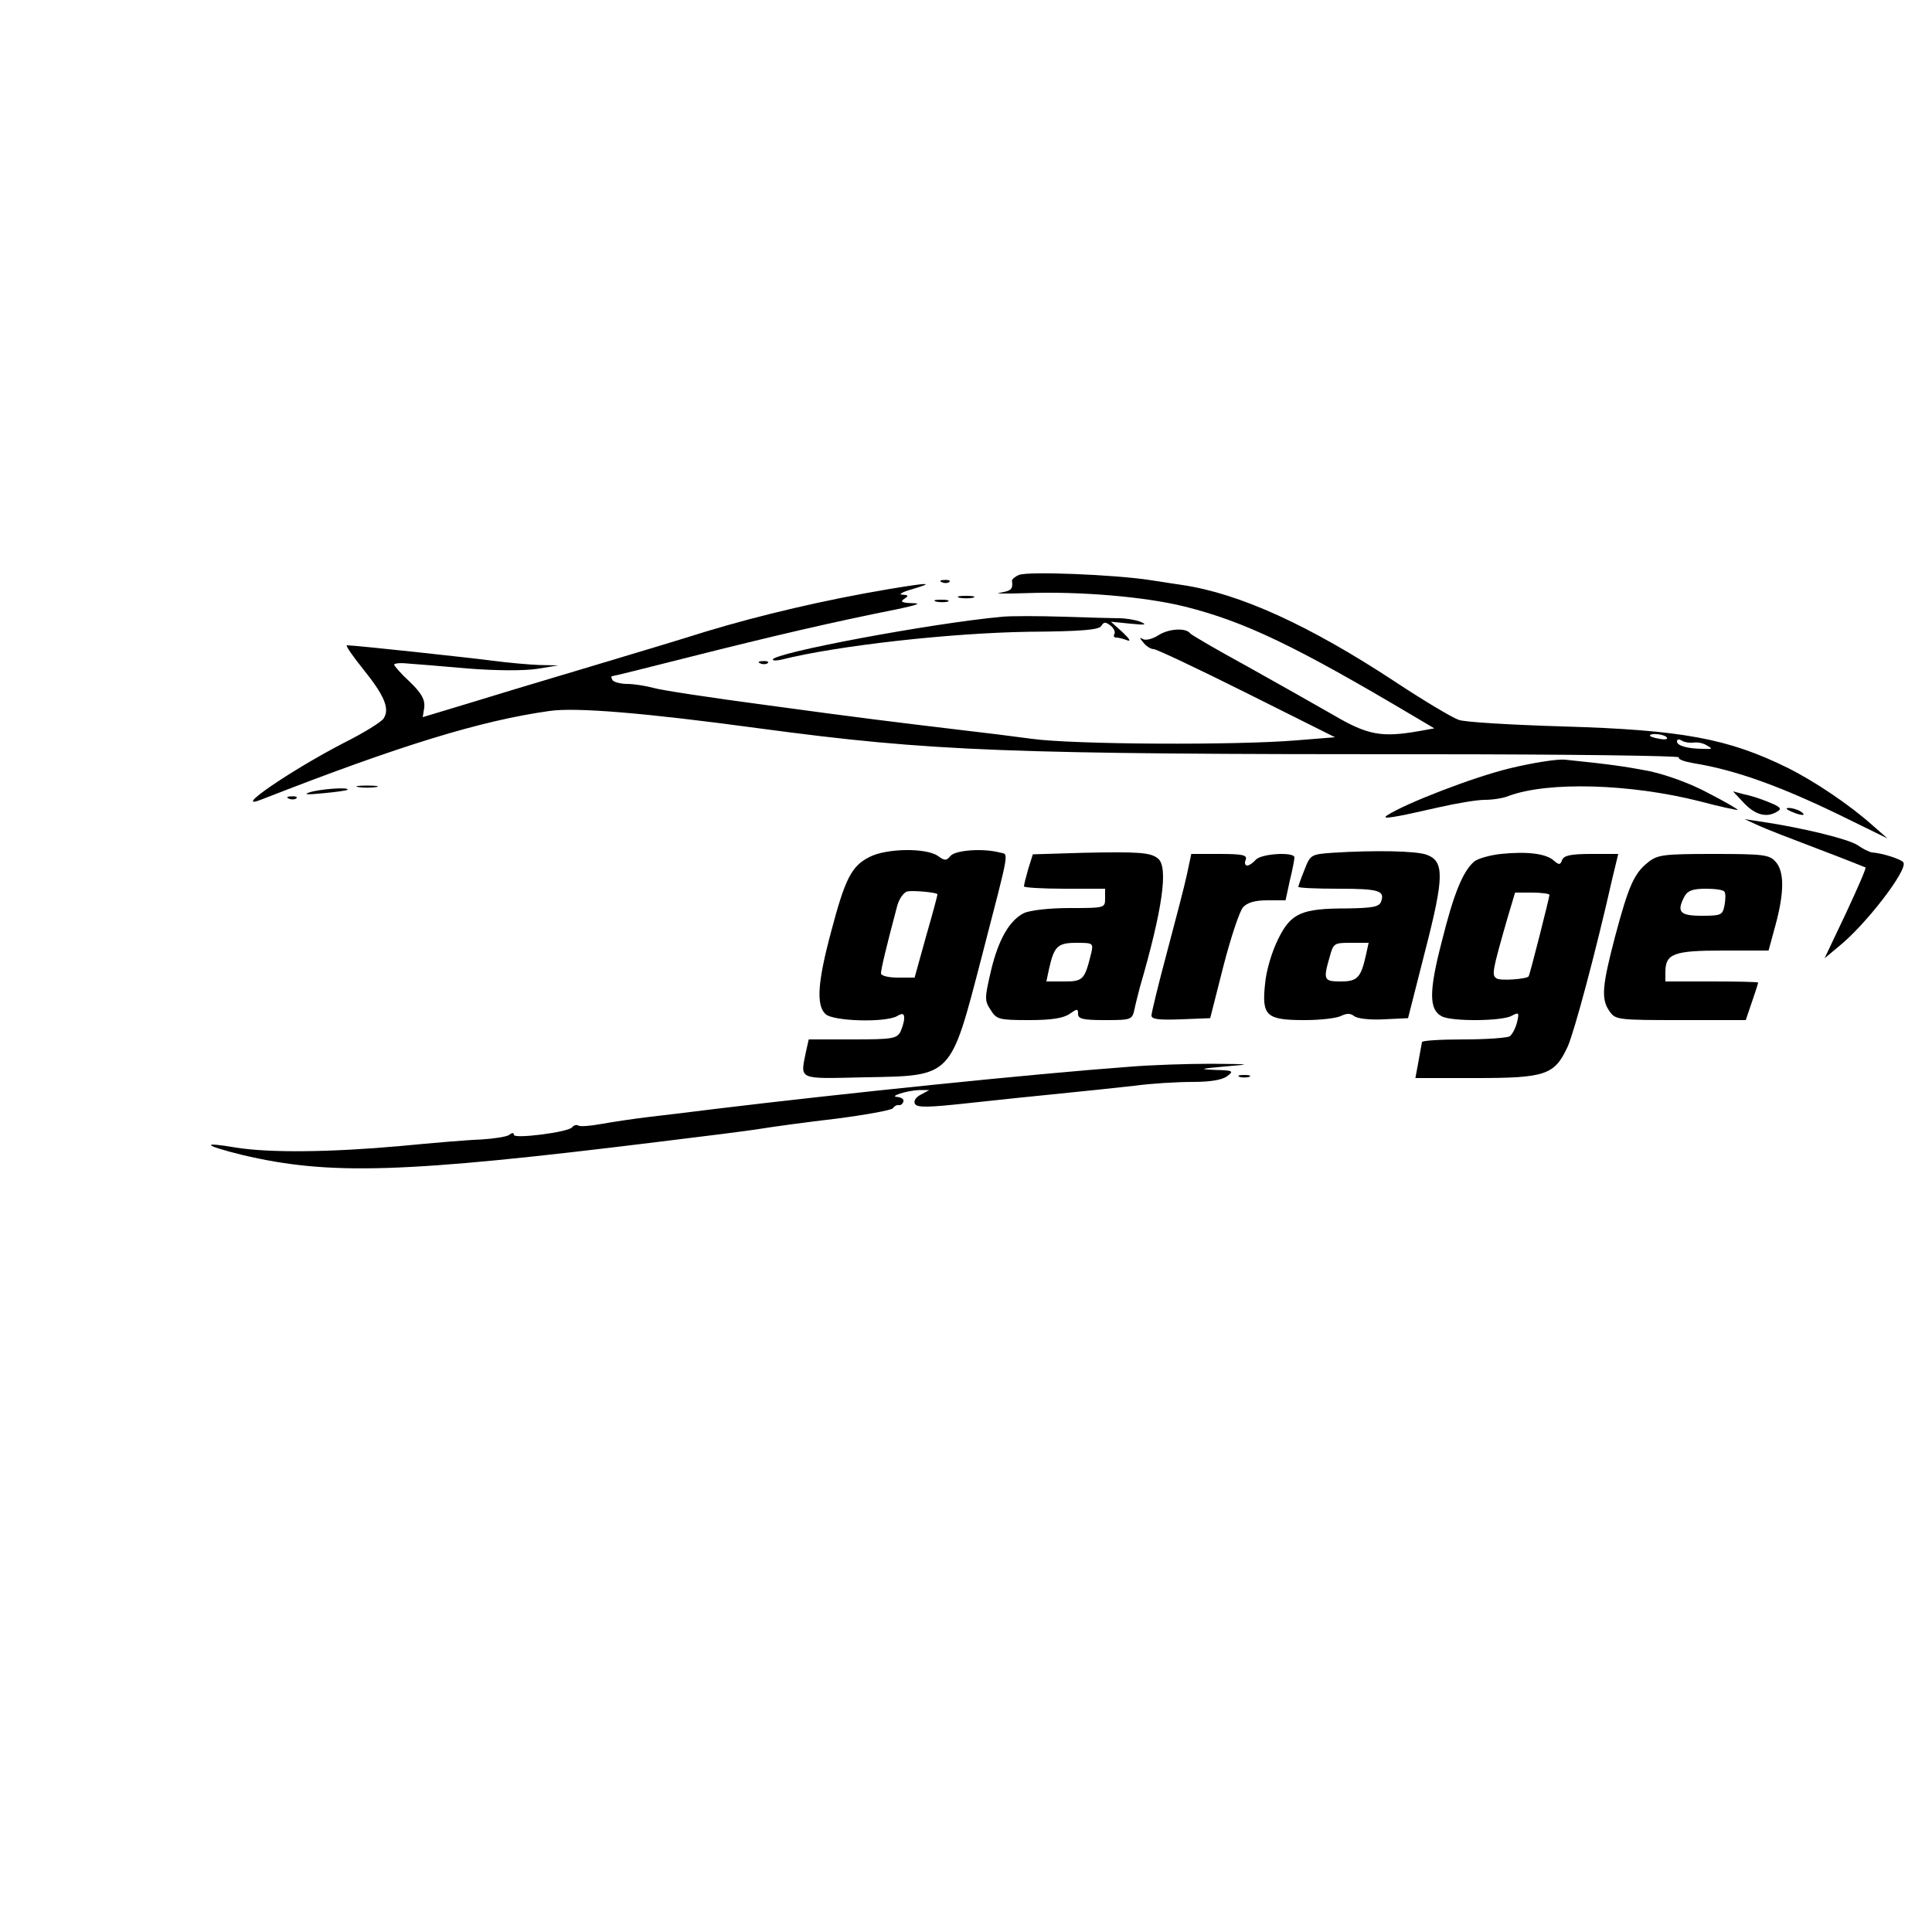
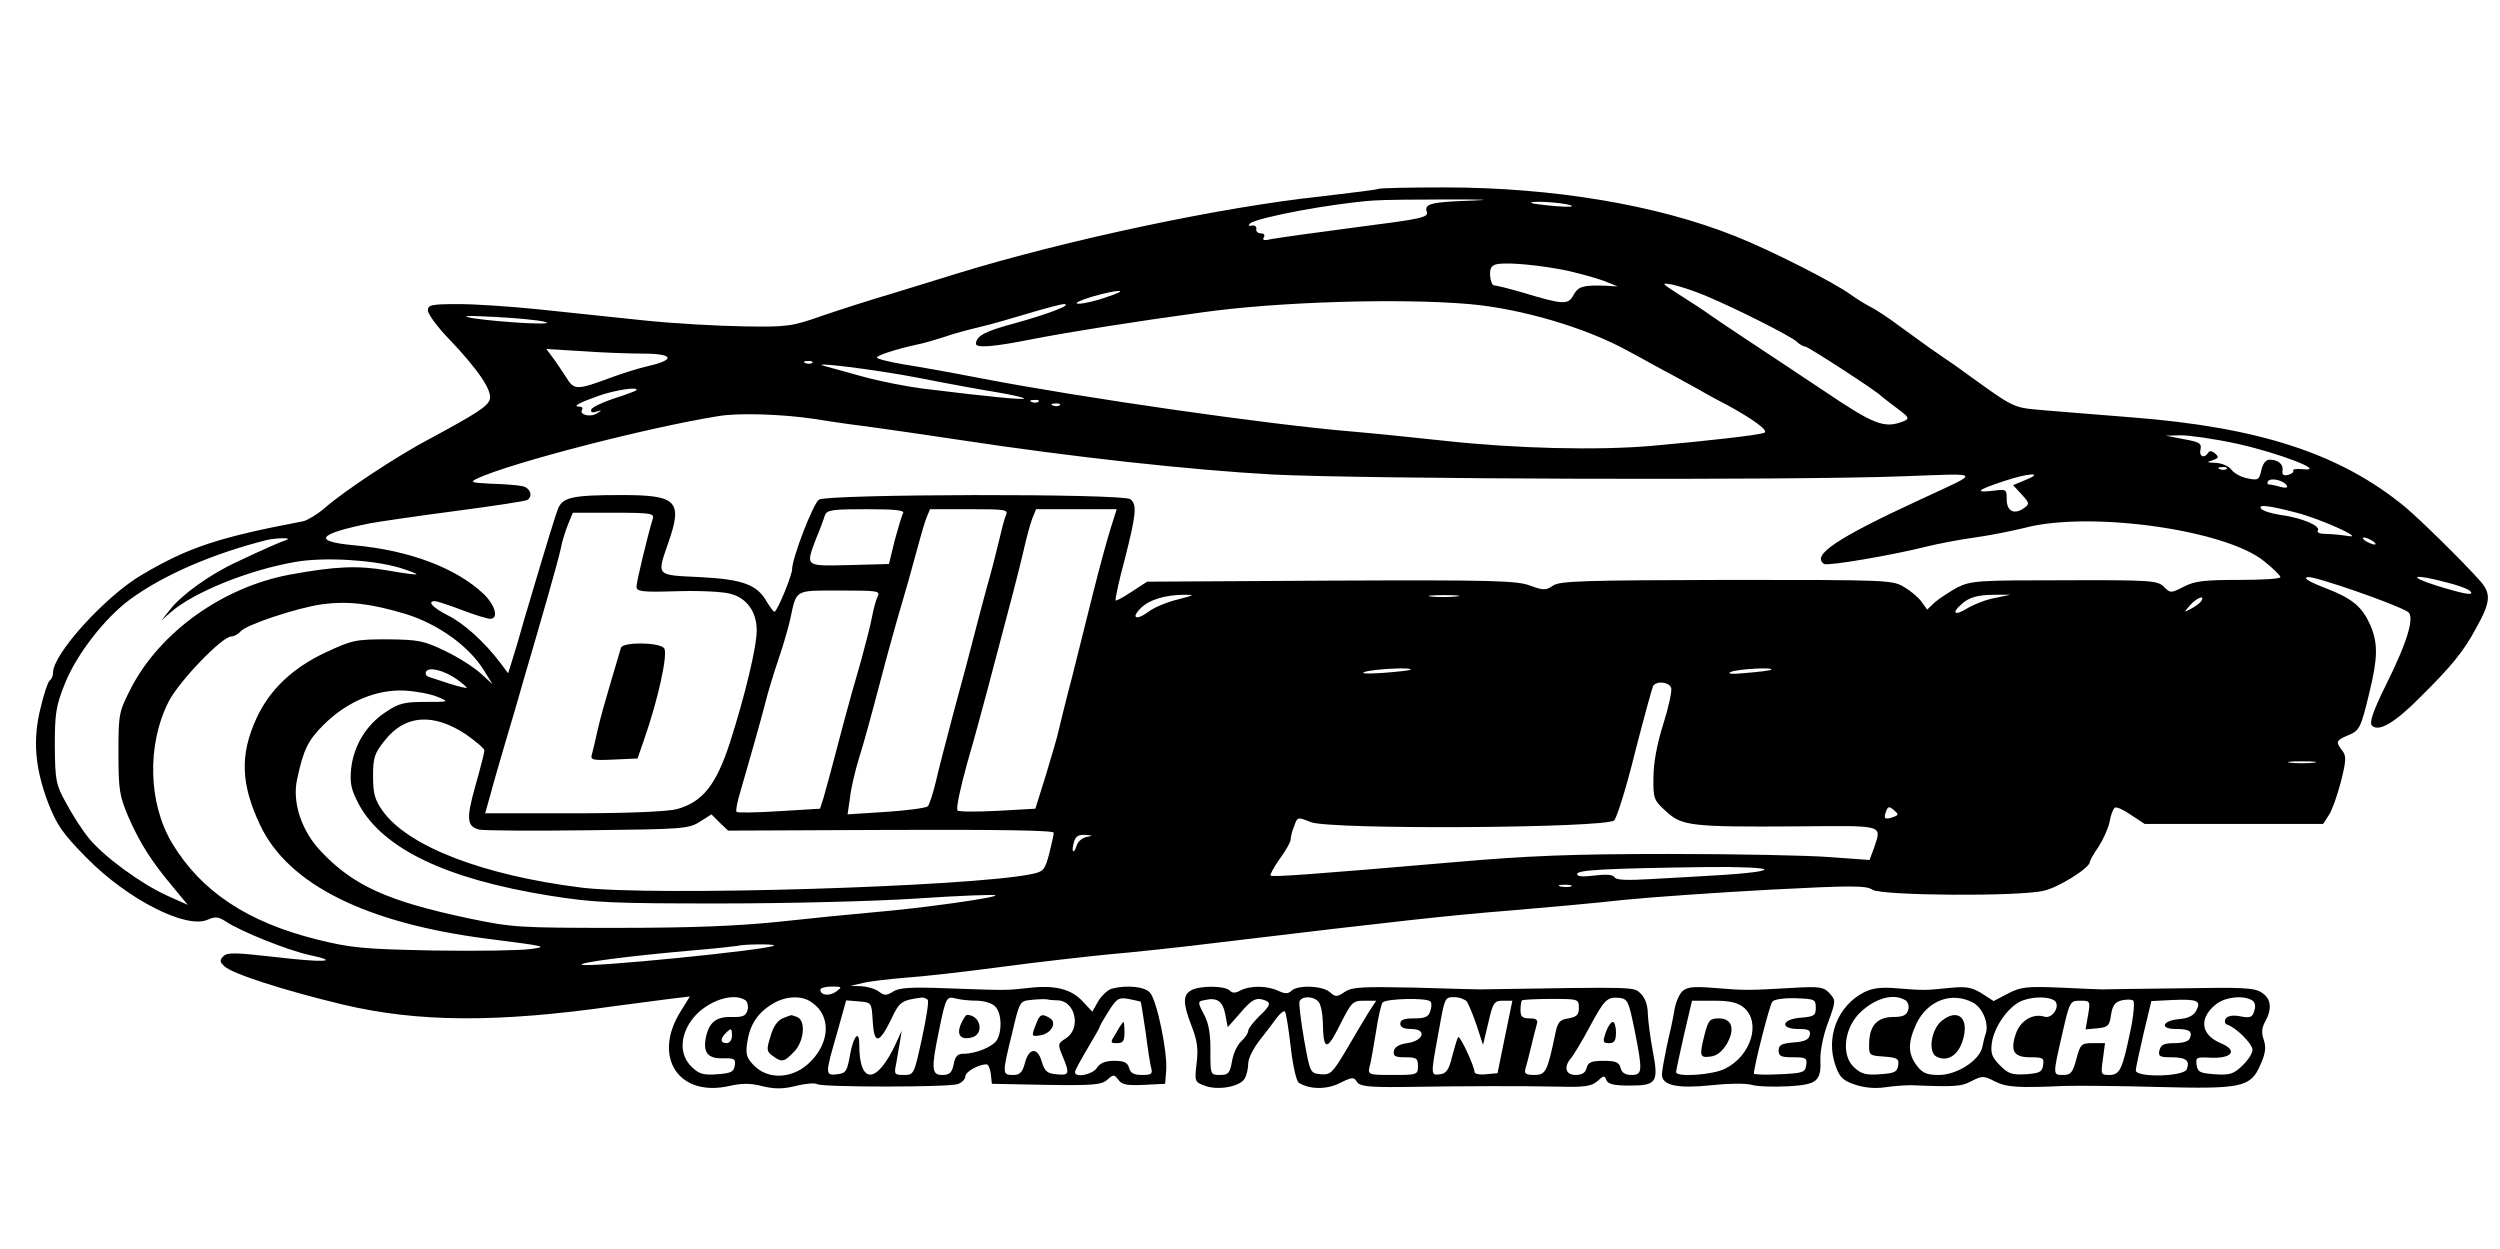
- <svg xmlns="http://www.w3.org/2000/svg" version="1.0" width="500pt" height="500pt" viewBox="0 0 500 500" preserveAspectRatio="xMidYMid meet">
-   <g transform="translate(0,500) scale(0.1,-0.1)" fill="#000000" stroke="none">
-     <path d="M2637 3512 c-10 -4 -18 -11 -18 -15 3 -22 -2 -26 -31 -31 -18 -2 13 -3 69 -1 136 5 306 -9 410 -35 155 -39 286 -102 591 -283 l54 -32 -39 -7 c-97 -17 -133 -11 -223 42 -47 27 -148 84 -225 127 -77 42 -142 80 -145 84 -11 15 -56 12 -82 -5 -16 -10 -33 -14 -40 -10 -10 6 -9 3 1 -9 7 -9 19 -17 27 -17 7 0 115 -51 241 -114 l228 -114 -100 -8 c-154 -13 -577 -11 -685 4 -52 7 -132 17 -177 22 -183 22 -259 31 -508 65 -143 19 -276 39 -295 45 -19 5 -49 10 -67 10 -17 0 -35 5 -38 10 -3 6 -4 10 -1 10 3 0 92 22 198 49 226 57 377 92 543 125 51 11 61 15 35 15 -26 1 -31 4 -20 11 12 8 12 10 -5 11 -11 0 0 7 25 14 61 18 46 18 -62 0 -160 -27 -328 -66 -473 -110 -44 -14 -179 -55 -300 -91 -121 -36 -267 -80 -325 -98 l-106 -32 4 25 c2 20 -6 36 -37 66 -23 21 -41 42 -41 45 0 3 15 5 33 3 17 -1 88 -7 157 -13 75 -6 147 -6 180 -1 l55 9 -50 1 c-27 1 -81 6 -120 11 -60 8 -356 40 -377 40 -5 0 15 -28 42 -62 55 -68 69 -102 53 -127 -5 -9 -52 -38 -104 -64 -139 -72 -293 -178 -212 -146 358 140 567 204 745 229 68 10 248 -5 543 -45 448 -60 638 -67 1732 -67 359 0 651 -4 648 -8 -3 -5 14 -11 37 -15 112 -18 233 -62 403 -146 l100 -49 -40 35 c-57 51 -147 112 -217 147 -155 77 -276 99 -583 108 -132 4 -254 11 -270 17 -17 6 -91 50 -165 99 -222 146 -402 228 -550 250 -8 1 -46 7 -85 13 -93 14 -315 23 -338 13z m1677 -421 c3 -4 -6 -6 -19 -3 -14 2 -25 6 -25 8 0 8 39 4 44 -5z m68 -13 c10 2 26 -1 35 -7 16 -9 15 -10 -7 -9 -42 0 -70 8 -70 19 0 6 5 7 13 2 6 -4 20 -6 29 -5z" />
-     <path d="M2438 3493 c7 -3 16 -2 19 1 4 3 -2 6 -13 5 -11 0 -14 -3 -6 -6z" />
-     <path d="M2483 3453 c9 -2 25 -2 35 0 9 3 1 5 -18 5 -19 0 -27 -2 -17 -5z" />
-     <path d="M2423 3443 c9 -2 23 -2 30 0 6 3 -1 5 -18 5 -16 0 -22 -2 -12 -5z" />
-     <path d="M2595 3404 c-186 -17 -595 -94 -595 -111 0 -3 10 -3 23 0 143 36 437 69 640 72 137 1 181 5 187 15 7 11 11 11 24 1 9 -7 13 -17 10 -22 -3 -5 -1 -9 5 -9 5 0 18 -3 28 -7 11 -4 6 4 -12 21 l-30 27 50 -5 c39 -4 45 -3 26 5 -13 5 -38 9 -55 9 -17 0 -83 2 -146 4 -63 2 -133 2 -155 0z" />
-     <path d="M1968 3283 c7 -3 16 -2 19 1 4 3 -2 6 -13 5 -11 0 -14 -3 -6 -6z" />
-     <path d="M3905 3011 c-94 -23 -267 -90 -315 -121 -18 -12 17 -6 135 21 44 10 97 19 117 19 20 0 48 4 62 10 102 38 315 32 496 -14 52 -14 96 -23 97 -22 2 1 -32 21 -75 43 -46 25 -107 47 -152 57 -67 13 -104 18 -220 30 -19 2 -84 -8 -145 -23z" />
-     <path d="M928 2963 c12 -2 32 -2 45 0 12 2 2 4 -23 4 -25 0 -35 -2 -22 -4z" />
-     <path d="M800 2949 c-16 -5 -4 -6 35 -2 33 3 62 7 64 9 8 8 -74 2 -99 -7z" />
-     <path d="M4514 2921 c30 -31 59 -38 86 -21 12 7 7 12 -20 23 -19 8 -48 18 -65 21 l-30 8 29 -31z" />
-     <path d="M748 2933 c7 -3 16 -2 19 1 4 3 -2 6 -13 5 -11 0 -14 -3 -6 -6z" />
-     <path d="M4635 2900 c27 -12 43 -12 25 0 -8 5 -22 9 -30 9 -10 0 -8 -3 5 -9z" />
-     <path d="M4550 2864 c19 -9 89 -36 155 -61 66 -25 121 -47 123 -48 2 -2 -21 -55 -51 -119 l-55 -116 36 30 c70 56 180 199 168 218 -5 8 -53 24 -82 26 -6 1 -23 9 -37 19 -25 16 -143 45 -252 61 l-40 6 35 -16z" />
-     <path d="M2250 2782 c-46 -23 -63 -56 -99 -193 -35 -130 -39 -190 -15 -213 18 -19 153 -23 185 -6 15 9 19 7 19 -5 0 -9 -5 -25 -10 -36 -10 -17 -22 -19 -124 -19 l-113 0 -7 -31 c-15 -75 -24 -71 153 -67 227 4 220 -2 302 313 75 290 70 262 45 269 -42 11 -113 6 -126 -9 -11 -13 -15 -13 -33 0 -30 21 -133 20 -177 -3z m176 -96 c1 -1 -12 -49 -29 -108 l-30 -108 -44 0 c-25 0 -43 5 -43 11 0 10 12 62 41 171 5 21 17 38 27 41 13 3 73 -2 78 -7z" />
-     <path d="M2804 2793 l-131 -4 -12 -38 c-6 -21 -11 -41 -11 -45 0 -3 47 -6 105 -6 l105 0 0 -25 c0 -25 -1 -25 -92 -25 -54 0 -103 -6 -118 -13 -38 -19 -67 -70 -86 -152 -16 -69 -16 -75 0 -99 15 -24 21 -26 99 -26 59 0 89 5 105 16 20 14 22 14 22 0 0 -13 13 -16 70 -16 68 0 70 1 76 28 3 15 10 41 14 57 59 203 74 311 47 333 -19 16 -50 18 -193 15z m20 -260 c-17 -69 -21 -73 -70 -73 l-46 0 7 33 c13 58 22 67 71 67 43 0 44 -1 38 -27z" />
-     <path d="M3448 2793 c-55 -4 -57 -5 -72 -44 -9 -22 -16 -42 -16 -44 0 -3 47 -5 104 -5 105 0 121 -5 110 -34 -5 -13 -23 -16 -88 -17 -118 0 -145 -12 -178 -79 -16 -32 -31 -81 -34 -116 -9 -83 3 -94 102 -94 42 0 84 5 95 11 15 7 24 7 34 -1 8 -6 40 -10 76 -8 l63 3 44 173 c50 194 50 233 4 250 -27 10 -135 12 -244 5z m87 -265 c-13 -58 -22 -68 -65 -68 -44 0 -46 4 -29 63 10 36 11 37 55 37 l46 0 -7 -32z" />
-     <path d="M3884 2790 c-28 -3 -59 -12 -68 -19 -30 -25 -54 -84 -85 -209 -33 -127 -33 -175 0 -192 24 -14 156 -13 181 1 19 10 20 9 14 -17 -4 -16 -13 -32 -19 -36 -7 -4 -60 -8 -119 -8 -60 0 -108 -3 -108 -7 -1 -5 -5 -27 -9 -50 l-8 -43 156 0 c181 0 204 8 238 81 17 38 72 242 116 437 l15 62 -69 0 c-54 0 -71 -4 -76 -15 -5 -14 -8 -14 -22 -2 -20 18 -69 24 -137 17z m126 -106 c0 -6 -51 -208 -54 -211 -6 -7 -74 -12 -83 -5 -13 8 -11 19 28 155 l20 67 44 0 c25 0 45 -3 45 -6z" />
-     <path d="M3072 2738 c-6 -29 -30 -120 -52 -203 -22 -82 -40 -156 -40 -163 0 -10 19 -12 76 -10 l76 3 34 134 c19 74 42 143 51 153 11 12 30 18 63 18 l47 0 11 51 c7 28 12 55 12 60 0 15 -86 10 -100 -6 -7 -8 -17 -15 -22 -15 -6 0 -8 7 -4 15 4 12 -7 15 -68 15 l-73 0 -11 -52z" />
-     <path d="M4266 2769 c-37 -29 -51 -61 -86 -192 -34 -130 -37 -163 -14 -195 15 -21 21 -22 184 -22 l168 0 16 47 c9 26 16 48 16 50 0 2 -54 3 -120 3 l-120 0 0 24 c0 48 21 56 149 56 l118 0 18 66 c23 85 23 139 0 164 -16 18 -31 20 -160 20 -129 0 -145 -2 -169 -21z m197 -77 c3 -4 3 -19 0 -35 -5 -25 -8 -27 -59 -27 -57 0 -66 10 -44 51 8 14 21 19 55 19 24 0 46 -3 48 -8z" />
-     <path d="M2920 2239 c-245 -18 -740 -69 -1070 -109 -47 -6 -121 -15 -165 -20 -44 -5 -102 -14 -130 -19 -27 -5 -54 -7 -58 -4 -5 3 -12 1 -16 -4 -8 -13 -151 -31 -151 -20 0 6 -5 6 -12 0 -7 -5 -40 -10 -73 -12 -33 -1 -127 -9 -210 -17 -178 -16 -336 -18 -424 -4 -93 16 -85 6 16 -19 225 -53 413 -48 1078 34 116 14 235 29 265 34 30 5 118 17 195 26 77 10 143 22 146 27 3 5 10 9 15 8 5 -1 10 3 12 9 2 6 -5 11 -15 12 -25 1 24 17 57 18 l25 0 -22 -12 c-14 -7 -19 -17 -15 -24 6 -10 36 -9 137 2 72 8 180 19 240 25 61 6 146 15 190 20 44 6 112 10 151 10 46 0 77 5 90 15 18 13 15 15 -31 16 -43 2 -40 3 25 9 72 6 70 6 -35 7 -60 0 -157 -3 -215 -8z" />
-     <path d="M3208 2213 c6 -2 18 -2 25 0 6 3 1 5 -13 5 -14 0 -19 -2 -12 -5z" />
+ <svg xmlns="http://www.w3.org/2000/svg" version="1.0" width="707pt" height="353pt" viewBox="0 0 707 353" preserveAspectRatio="xMidYMid meet">
+   <g transform="translate(0,353) scale(0.1,-0.1)" fill="#000000" stroke="none">
+     <path d="M3899 2996 c-2 -2 -74 -11 -159 -21 -285 -30 -726 -124 -1035 -219 -44 -14 -127 -39 -185 -57 -58 -17 -145 -45 -195 -62 -85 -30 -98 -32 -220 -30 -71 1 -200 8 -285 17 -85 9 -218 23 -295 31 -77 8 -179 15 -227 15 -78 0 -88 -2 -88 -18 0 -10 27 -47 61 -82 81 -85 122 -145 114 -170 -6 -19 -36 -39 -170 -111 -93 -49 -244 -149 -297 -196 -21 -18 -48 -34 -60 -37 -242 -46 -325 -74 -456 -151 -103 -60 -252 -224 -252 -277 0 -9 -4 -19 -9 -22 -5 -3 -17 -38 -26 -77 -23 -91 -16 -171 21 -269 25 -64 41 -87 109 -156 116 -118 282 -202 342 -175 21 9 30 9 50 -4 43 -29 178 -83 239 -96 90 -19 41 -22 -102 -5 -106 12 -131 13 -142 2 -11 -11 -11 -16 2 -28 20 -21 169 -69 336 -109 211 -50 435 -52 770 -4 52 7 121 16 153 20 l58 7 -26 -42 c-81 -129 -6 -244 138 -211 36 8 60 8 94 -1 35 -8 57 -8 94 1 27 7 54 9 60 5 15 -9 368 -9 397 0 12 4 22 14 22 22 0 13 37 34 60 34 5 0 10 -12 12 -27 l3 -28 154 -3 c133 -2 157 0 173 15 17 15 19 15 31 -1 10 -14 25 -16 72 -14 l60 3 3 38 c4 51 -26 198 -46 220 -15 17 -66 22 -108 11 -11 -3 -28 -19 -38 -35 l-17 -30 -28 30 c-32 34 -78 46 -153 37 -64 -7 -60 -7 -227 -1 -105 4 -138 2 -155 -9 -19 -12 -25 -12 -41 0 -10 8 -33 14 -49 15 l-31 1 35 8 c19 5 73 11 120 15 47 3 171 17 275 31 105 14 240 29 300 35 61 5 202 20 315 34 516 62 657 77 820 90 96 8 241 21 321 30 80 8 266 21 415 29 229 12 272 12 289 0 24 -17 414 -20 485 -3 41 9 129 64 130 81 0 4 11 24 25 44 13 20 27 51 31 70 3 19 10 37 15 40 5 3 26 -7 46 -21 l38 -25 252 0 253 0 16 25 c9 13 24 56 34 94 15 60 16 73 4 88 -19 25 -18 29 15 43 34 14 37 19 62 123 23 95 24 136 4 185 -24 56 -51 79 -129 109 -49 19 -64 29 -49 31 19 3 247 -76 282 -98 21 -12 0 -84 -62 -208 -37 -75 -47 -106 -39 -114 19 -19 65 8 138 82 87 86 121 128 155 191 43 77 45 100 12 137 -44 50 -170 174 -211 208 -183 151 -413 226 -777 254 -77 6 -183 15 -236 19 -104 10 -80 -2 -262 129 -18 12 -48 33 -67 46 -19 14 -60 43 -90 65 -30 23 -66 46 -80 53 -14 7 -38 22 -55 34 -47 35 -231 128 -330 167 -221 88 -514 137 -821 137 -99 0 -183 -2 -185 -4z m271 -33 c-123 -4 -143 -9 -135 -32 5 -16 -14 -20 -202 -44 -115 -15 -221 -30 -237 -33 -20 -5 -27 -4 -22 5 4 6 1 11 -8 11 -9 0 -15 6 -13 13 1 6 -5 11 -13 9 -9 -2 -11 0 -5 6 20 17 233 57 350 65 28 2 124 3 215 3 91 0 122 -1 70 -3z m270 -13 c15 -5 -1 -6 -40 -3 -36 3 -67 7 -69 9 -8 7 84 2 109 -6z m-10 -185 c36 -8 83 -21 105 -29 l40 -16 -35 2 c-64 2 -76 -2 -90 -26 -15 -29 -29 -28 -145 7 -38 11 -74 20 -80 20 -5 0 -10 13 -11 28 -1 21 4 29 20 32 31 6 122 -3 196 -18z m395 -72 c90 -38 238 -113 256 -129 8 -8 19 -14 24 -14 8 0 204 -127 215 -140 3 -3 23 -18 44 -34 35 -26 37 -30 20 -37 -55 -22 -83 -11 -231 89 -80 53 -177 118 -217 144 -39 26 -84 56 -101 68 -16 12 -55 37 -85 56 -53 34 -54 35 -20 29 19 -4 62 -18 95 -32z m-1695 -3 c-30 -11 -66 -19 -80 -19 -14 1 1 8 35 19 79 23 116 23 45 0z m1026 -20 c147 -13 330 -67 449 -133 11 -6 45 -24 75 -41 30 -16 78 -42 105 -57 28 -16 71 -40 97 -53 77 -42 122 -75 107 -80 -20 -7 -161 -23 -319 -37 -152 -13 -382 -8 -590 15 -74 8 -191 20 -260 26 -230 19 -760 95 -1045 150 -82 16 -183 34 -222 40 -40 7 -73 15 -73 19 0 6 55 24 115 37 17 3 50 13 75 21 25 9 70 21 100 28 30 7 93 25 139 39 47 14 92 26 100 26 26 -1 -44 -28 -142 -55 -82 -22 -106 -35 -107 -57 0 -13 50 -9 160 13 109 21 285 49 475 75 217 31 565 41 761 24z m-2616 -50 c43 -11 -121 -2 -202 10 -38 7 -22 8 57 4 61 -3 126 -9 145 -14z m278 -90 c86 0 94 -17 16 -35 -27 -6 -74 -21 -104 -32 -100 -37 -106 -37 -129 0 -11 17 -28 43 -38 56 l-18 24 100 -6 c55 -4 133 -7 173 -7z m479 -26 c-3 -3 -12 -4 -19 -1 -8 3 -5 6 6 6 11 1 17 -2 13 -5z m303 -43 c80 -16 180 -34 223 -41 42 -7 75 -15 73 -17 -4 -4 -82 3 -286 28 -47 6 -123 21 -170 34 -47 13 -94 26 -105 29 -62 16 142 -9 265 -33z m-801 -35 c-2 -2 -31 -13 -63 -23 -33 -11 -62 -25 -64 -31 -2 -8 3 -10 15 -6 16 5 16 4 1 -5 -18 -12 -51 -4 -42 10 3 5 0 9 -7 9 -21 0 -4 10 52 30 47 17 120 28 108 16z m1138 -32 c-3 -3 -12 -4 -19 -1 -8 3 -5 6 6 6 11 1 17 -2 13 -5z m60 -10 c-3 -3 -12 -4 -19 -1 -8 3 -5 6 6 6 11 1 17 -2 13 -5z m-692 -39 c55 -9 134 -20 175 -25 41 -6 149 -21 240 -35 316 -48 646 -84 880 -97 266 -13 1462 -17 1780 -5 231 8 226 16 50 -66 -236 -109 -309 -158 -271 -182 11 -6 193 25 288 49 32 8 94 20 138 26 44 6 107 19 140 27 183 49 571 -5 679 -95 25 -20 45 -40 45 -44 1 -5 -52 -8 -117 -8 -97 0 -125 -3 -156 -19 -37 -19 -38 -19 -57 0 -17 17 -36 19 -280 18 -244 0 -264 -1 -303 -20 -22 -12 -51 -31 -64 -42 l-22 -21 -15 21 c-8 12 -30 31 -49 42 -33 21 -44 21 -503 21 -406 -1 -472 -3 -491 -16 -20 -14 -27 -14 -65 0 -37 14 -106 16 -563 14 l-520 -3 -43 -28 c-24 -16 -44 -27 -46 -25 -2 2 9 55 26 117 32 126 35 154 16 169 -20 17 -859 15 -881 -1 -17 -12 -76 -166 -76 -197 0 -17 -42 -120 -50 -120 -3 0 -12 13 -22 29 -27 48 -69 63 -190 69 -124 6 -121 2 -88 97 41 118 25 135 -131 135 -140 0 -168 -6 -181 -39 -9 -24 -24 -72 -95 -311 -13 -47 -29 -101 -35 -119 l-11 -35 -21 28 c-45 60 -105 114 -150 136 -43 22 -59 40 -36 40 5 0 39 -11 76 -25 36 -14 73 -25 80 -25 25 0 15 38 -18 70 -78 74 -211 124 -367 138 -119 11 -103 32 45 62 27 5 136 21 243 35 107 14 198 28 202 31 17 10 9 34 -13 39 -13 3 -52 6 -88 7 -58 3 -62 4 -40 15 95 44 477 143 680 176 58 10 182 6 275 -8z m4022 -70 c118 -26 255 -79 186 -72 -18 2 -30 0 -28 -4 3 -4 -4 -9 -14 -12 -13 -3 -18 0 -16 12 3 18 -12 31 -37 31 -10 0 -19 -11 -23 -30 -6 -27 -9 -29 -38 -23 -18 3 -38 14 -46 24 -8 11 -27 19 -45 20 -25 1 -27 2 -10 7 18 6 20 9 9 19 -9 8 -16 9 -20 3 -11 -18 -27 -11 -22 9 4 17 -3 21 -47 29 l-51 10 43 1 c23 0 95 -10 159 -24z m-30 -71 c-3 -3 -12 -4 -19 -1 -8 3 -5 6 6 6 11 1 17 -2 13 -5z m-568 -31 l-36 -15 24 -26 c22 -24 23 -27 8 -38 -28 -21 -50 -10 -50 23 0 30 -1 30 -40 25 -53 -6 -42 3 31 27 71 24 117 26 63 4z m738 -16 c4 -6 -2 -8 -18 -4 -13 4 -28 7 -32 7 -5 0 -6 4 -3 9 7 11 44 3 53 -12z m28 -77 c66 -17 194 -74 146 -66 -18 3 -47 6 -63 6 -17 0 -27 4 -23 10 8 13 -46 36 -107 44 -26 4 -51 12 -54 18 -8 12 20 9 101 -12z m-3941 -1 c-4 -7 -14 -42 -24 -78 l-16 -66 -112 -3 c-127 -3 -124 -5 -94 75 11 26 22 56 25 66 6 15 21 17 117 17 81 0 109 -3 104 -11z m291 -6 c-5 -10 -13 -43 -20 -73 -7 -30 -22 -89 -34 -130 -11 -41 -28 -104 -37 -140 -9 -36 -34 -130 -56 -210 -21 -80 -45 -171 -52 -203 -8 -33 -18 -63 -22 -67 -5 -5 -58 -12 -118 -16 l-109 -7 7 49 c3 27 15 76 25 109 11 33 38 132 61 220 23 88 51 187 61 220 10 33 27 94 38 135 11 41 24 87 30 103 l11 27 111 0 c102 0 111 -1 104 -17z m295 -40 c-10 -32 -32 -113 -49 -181 -17 -67 -44 -175 -60 -240 -17 -64 -33 -130 -37 -147 -3 -16 -20 -73 -36 -126 l-30 -96 -106 -6 c-59 -3 -110 -3 -114 1 -5 5 8 64 27 133 20 68 46 165 59 214 70 263 86 326 100 385 8 36 19 77 25 93 l11 27 114 0 114 0 -18 -57z m-1294 30 c-14 -46 -46 -178 -46 -192 0 -14 15 -16 113 -13 62 2 130 -1 152 -7 47 -12 75 -51 75 -104 0 -47 -34 -187 -76 -318 -39 -119 -77 -167 -149 -187 -25 -7 -135 -12 -292 -12 l-251 0 15 53 c7 28 27 95 42 147 16 52 40 136 54 185 15 50 42 144 61 210 19 66 38 135 42 154 3 19 13 49 20 67 l14 34 116 0 c105 0 115 -2 110 -17z m-1036 -60 c-16 -5 -66 -27 -140 -62 -74 -34 -157 -93 -189 -135 l-25 -31 25 22 c64 57 221 121 355 144 80 14 216 6 292 -16 30 -9 52 -18 50 -19 -1 -2 -39 3 -83 11 -84 14 -144 12 -275 -12 -189 -35 -366 -161 -449 -320 -35 -69 -36 -72 -36 -185 0 -104 3 -121 28 -180 33 -75 64 -124 125 -197 l43 -52 -58 26 c-75 34 -180 111 -222 163 -19 23 -47 67 -64 99 -29 52 -31 63 -32 161 0 93 3 113 29 178 33 82 113 185 184 237 94 69 233 129 387 168 27 6 74 7 55 0z m5900 -3 c8 -5 11 -10 5 -10 -5 0 -17 5 -25 10 -8 5 -10 10 -5 10 6 0 17 -5 25 -10z m205 -116 c33 -8 64 -19 70 -25 15 -15 -14 -10 -95 15 -84 27 -66 34 25 10z m-4433 -41 c-5 -10 -12 -36 -16 -58 -4 -22 -18 -76 -30 -120 -13 -44 -41 -143 -61 -220 -20 -77 -41 -154 -46 -171 l-10 -31 -115 -7 c-64 -4 -118 -5 -121 -2 -3 3 2 29 11 58 24 83 57 198 71 253 7 28 24 84 38 125 14 41 28 91 32 110 18 84 11 80 140 80 107 0 115 -1 107 -17z m850 -8 c-30 -7 -67 -22 -84 -35 -35 -26 -51 -18 -21 11 23 23 69 37 123 37 30 0 28 -1 -18 -13z m785 8 c-20 -2 -52 -2 -70 0 -17 2 0 4 38 4 39 0 53 -2 32 -4z m1525 -4 c-24 -4 -59 -18 -78 -29 -36 -23 -47 -14 -16 12 21 19 45 26 97 26 l40 0 -43 -9z m583 -9 c-3 -5 -16 -15 -28 -21 -22 -12 -22 -12 -3 10 19 21 43 30 31 11z m-5079 -36 c92 -28 180 -91 222 -159 l25 -40 -34 31 c-19 17 -64 46 -100 63 -60 29 -75 32 -162 33 -91 0 -101 -2 -176 -37 -94 -44 -159 -106 -196 -187 -47 -103 -44 -186 11 -302 79 -167 299 -277 644 -321 164 -21 172 -22 120 -29 -31 -4 -154 -6 -275 -4 -197 4 -231 7 -328 31 -197 49 -328 136 -410 272 -68 113 -72 279 -10 401 29 57 151 184 177 184 7 0 19 6 26 14 15 19 160 67 230 77 75 10 139 2 236 -27z m146 -185 c15 -11 28 -22 28 -24 0 -2 -21 3 -47 11 -27 9 -54 18 -61 20 -7 2 -10 9 -7 15 9 14 51 3 87 -22z m2697 27 c-2 -2 -38 -6 -79 -9 -44 -3 -65 -2 -50 3 24 8 137 14 129 6z m1020 0 c-2 -2 -33 -6 -69 -9 -42 -4 -58 -3 -45 3 19 8 123 14 114 6z m-283 -51 c3 -8 -7 -54 -22 -102 -18 -56 -28 -111 -28 -151 -1 -60 1 -65 35 -96 45 -42 71 -45 371 -43 252 2 240 6 217 -63 l-12 -32 -111 8 c-61 5 -266 9 -456 9 -274 0 -398 -5 -605 -23 -408 -35 -517 -43 -522 -38 -2 2 9 23 26 47 17 23 31 48 31 55 0 7 4 24 10 38 9 26 10 26 47 11 57 -22 835 -17 858 5 8 9 35 95 59 193 25 97 48 181 51 187 9 15 45 12 51 -5z m-3488 -26 c33 -14 33 -14 -36 -14 -58 0 -75 -4 -110 -28 -56 -36 -92 -96 -99 -161 -4 -42 0 -59 22 -101 68 -125 246 -211 540 -258 125 -20 176 -22 480 -22 187 0 438 6 557 14 120 8 220 12 223 9 7 -6 -204 -36 -345 -48 -58 -5 -179 -17 -270 -27 -118 -12 -247 -17 -455 -17 -277 0 -296 1 -420 27 -227 48 -325 92 -416 188 -56 58 -83 139 -69 204 18 85 31 112 77 157 66 65 149 99 228 95 33 -2 75 -10 93 -18z m80 -106 c28 -20 52 -40 52 -45 0 -5 -11 -49 -25 -98 -27 -96 -25 -117 10 -126 13 -3 151 -4 307 -2 268 3 285 4 317 24 l33 21 23 -23 24 -23 460 2 c302 1 461 -1 461 -8 0 -5 -6 -32 -13 -60 -12 -45 -16 -50 -50 -57 -175 -36 -1075 -63 -1274 -38 -279 35 -490 117 -561 217 -22 31 -27 49 -27 98 0 53 4 65 34 102 57 72 137 77 229 16z m5225 -80 c-18 -2 -48 -2 -65 0 -18 2 -4 4 32 4 36 0 50 -2 33 -4z m-1190 -154 c-23 -8 -27 -4 -19 17 5 14 9 14 22 3 14 -12 14 -14 -3 -20z m-2280 -56 c-12 -2 -25 -13 -28 -24 -9 -27 -16 -19 -8 9 4 16 12 22 32 21 23 -2 23 -2 4 -6z m1917 -92 c0 -5 -51 -11 -112 -15 -62 -4 -156 -9 -209 -12 -67 -4 -99 -3 -103 5 -5 8 -24 9 -57 5 -33 -4 -49 -3 -49 4 0 12 79 16 368 20 89 1 162 -2 162 -7z m-547 -48 c-7 -2 -21 -2 -30 0 -10 3 -4 5 12 5 17 0 24 -2 18 -5z m-2254 -167 c-12 -12 -534 -64 -544 -54 -7 6 131 24 300 39 72 6 135 13 140 14 15 5 109 6 104 1z m176 -130 c-19 -14 -45 -11 -45 5 0 5 14 9 32 9 30 0 30 -1 13 -14z m-258 -24 c7 -4 10 -17 7 -29 -5 -16 -13 -20 -45 -19 -44 1 -64 -15 -73 -59 -8 -42 6 -59 49 -58 32 1 36 -2 33 -20 -3 -19 -11 -22 -50 -25 -40 -3 -52 1 -73 22 -32 32 -33 81 -2 127 35 53 116 85 154 61z m189 -7 c57 -39 51 -119 -12 -175 -47 -41 -112 -43 -151 -4 -21 21 -25 32 -20 65 7 50 29 84 70 109 38 24 85 26 113 5z m328 7 c3 -5 -5 -55 -17 -110 -22 -100 -22 -102 -51 -102 -26 0 -28 2 -22 30 3 17 8 45 11 63 l5 32 -16 -35 c-54 -117 -104 -119 -104 -4 0 43 -16 25 -26 -28 -8 -48 -12 -53 -36 -56 -35 -4 -35 -1 -1 116 l26 93 36 -3 c36 -3 36 -3 39 -56 4 -66 18 -65 52 5 24 51 29 54 87 62 6 0 14 -3 17 -7z m138 -2 c20 0 44 -7 52 -16 18 -17 21 -66 6 -94 -10 -19 -59 -40 -95 -40 -17 0 -24 -7 -28 -30 -5 -24 -12 -30 -32 -30 -31 0 -32 17 -9 128 19 93 21 95 48 88 11 -3 38 -6 58 -6z m230 1 c49 -2 66 -79 23 -107 -24 -15 -24 -17 -10 -51 21 -50 19 -55 -17 -51 -27 2 -34 9 -42 36 -12 42 -37 39 -48 -6 -7 -25 -14 -32 -33 -32 -31 0 -31 3 -3 117 21 90 22 92 52 95 17 2 38 3 46 2 8 -2 23 -3 32 -3z m234 -4 c1 -1 7 -40 14 -87 6 -47 13 -93 16 -102 4 -15 -1 -18 -26 -18 -23 0 -33 5 -37 20 -4 15 -14 20 -42 20 -25 0 -40 -6 -49 -20 -12 -19 -62 -29 -62 -12 0 5 16 34 35 66 19 32 35 60 35 62 0 3 11 22 25 44 23 36 28 40 57 35 18 -4 33 -7 34 -8z m-1156 -97 c0 -11 -7 -20 -15 -20 -18 0 -19 12 -3 28 16 16 18 15 18 -8z" />
+     <path d="M1756 1698 c-2 -7 -15 -51 -29 -98 -14 -47 -31 -107 -37 -135 -6 -27 -13 -58 -16 -68 -5 -16 1 -18 62 -15 l67 3 19 55 c39 111 68 243 56 257 -14 17 -117 18 -122 1z" />
+     <path d="M2213 650 c-14 -6 -27 -24 -34 -51 -12 -37 -11 -43 6 -55 26 -19 32 -18 60 11 29 29 35 89 9 99 -9 3 -16 6 -17 5 -1 0 -12 -4 -24 -9z" />
+     <path d="M2718 635 c-14 -31 -2 -47 30 -39 37 10 25 64 -14 64 -2 0 -10 -11 -16 -25z" />
+     <path d="M2930 634 c-14 -35 -13 -36 11 -32 31 4 49 35 29 48 -23 15 -30 12 -40 -16z" />
+     <path d="M3157 610 c-18 -29 -18 -30 2 -30 17 0 21 6 21 30 0 17 -1 30 -3 30 -1 0 -11 -13 -20 -30z" />
+     <path d="M3368 729 c-23 -13 -23 -37 2 -101 16 -41 19 -65 14 -105 -6 -51 -5 -53 22 -63 37 -15 102 -3 114 20 6 10 10 30 10 43 0 14 15 43 33 66 17 22 39 50 48 63 10 13 20 21 23 17 3 -3 10 -47 16 -99 6 -52 16 -98 23 -102 30 -19 78 -20 116 -1 34 17 40 18 48 4 8 -13 31 -16 129 -15 185 3 340 3 440 1 76 -2 95 1 112 16 17 16 20 16 25 2 5 -11 21 -15 66 -15 76 0 82 9 65 98 -7 37 -13 84 -14 105 0 23 -7 44 -19 56 -21 21 -5 20 -456 13 -5 0 -88 2 -184 5 -148 3 -177 2 -198 -12 -22 -15 -26 -15 -42 -1 -21 19 -92 21 -109 4 -9 -9 -18 -9 -37 0 -32 15 -80 15 -107 1 -14 -8 -23 -8 -31 0 -14 14 -86 14 -109 0z m97 -67 l7 -37 37 42 c28 33 41 41 59 37 29 -8 28 -15 -8 -49 -16 -16 -30 -34 -30 -40 0 -7 -9 -20 -20 -30 -11 -10 -23 -36 -26 -57 -6 -33 -10 -38 -34 -38 -27 0 -27 1 -27 68 1 44 -5 78 -16 99 -21 40 -21 41 1 45 34 8 50 -4 57 -40z m263 36 c7 -7 12 -32 13 -57 1 -83 11 -85 48 -10 33 65 36 69 69 69 l34 0 -21 -32 c-11 -18 -40 -66 -63 -106 -40 -67 -45 -72 -73 -70 -30 3 -30 4 -47 98 -9 52 -15 101 -13 108 6 15 37 16 53 0z m317 0 c4 -3 4 -16 0 -27 -5 -17 -15 -21 -46 -21 -28 0 -39 -4 -39 -15 0 -10 10 -15 31 -15 45 0 36 -33 -11 -40 -23 -3 -36 -11 -38 -22 -3 -15 4 -18 32 -18 32 0 36 -3 36 -25 0 -24 -2 -25 -71 -25 -69 0 -71 1 -66 23 4 12 11 56 18 97 6 41 15 80 19 85 9 11 124 14 135 3z m103 0 c5 -7 18 -38 28 -68 l18 -55 15 63 c13 57 17 62 41 62 l27 0 -21 -102 -21 -103 -33 -3 c-17 -2 -32 1 -32 6 0 16 -41 104 -46 99 -3 -3 -10 -27 -17 -53 -9 -39 -17 -50 -34 -52 -27 -4 -27 -3 -7 107 20 112 19 111 47 111 14 0 29 -6 35 -12z m317 -18 c0 -20 -6 -26 -30 -30 -25 -4 -30 -11 -37 -45 -22 -106 -27 -115 -59 -115 -24 0 -29 4 -25 18 3 9 10 37 16 62 6 25 13 53 16 63 4 13 -1 17 -20 17 -21 0 -26 5 -26 23 0 13 2 26 4 28 3 2 40 4 83 4 76 0 78 0 78 -25z m157 -60 c24 -120 23 -130 -8 -130 -17 0 -28 6 -31 20 -4 16 -14 20 -48 20 -34 0 -44 -4 -48 -20 -3 -14 -14 -20 -31 -20 -29 0 -35 23 -12 49 7 9 31 48 51 86 43 80 50 86 85 83 23 -3 26 -10 42 -88z" />
+     <path d="M4541 610 c-9 -27 -8 -30 10 -30 14 0 19 7 19 30 0 17 -4 30 -9 30 -5 0 -14 -13 -20 -30z" />
+     <path d="M4757 726 c-9 -9 -19 -33 -22 -54 -3 -20 -13 -65 -21 -99 -7 -34 -14 -71 -14 -82 0 -31 45 -40 140 -30 45 5 96 6 114 1 17 -5 64 -6 104 -4 82 5 93 14 90 80 0 22 9 68 22 101 22 60 22 62 4 82 -17 18 -27 20 -109 15 -123 -7 -130 -7 -216 0 -62 5 -78 3 -92 -10z m378 -46 c0 -22 -5 -25 -42 -28 -55 -4 -61 -32 -7 -32 28 0 35 -3 32 -17 -2 -13 -15 -19 -46 -21 -34 -3 -42 -7 -42 -23 0 -16 7 -19 41 -19 36 0 40 -2 37 -22 -3 -21 -9 -23 -75 -26 -40 -2 -73 -1 -73 2 0 19 44 193 52 203 5 7 33 11 66 10 54 -2 57 -3 57 -27z m-204 1 c50 -41 22 -136 -52 -173 -34 -18 -139 -25 -139 -10 0 4 10 51 22 104 l23 98 61 0 c46 0 68 -5 85 -19z" />
+     <path d="M4821 606 c-16 -63 -14 -68 16 -64 18 2 33 14 46 35 25 43 15 73 -22 73 -25 0 -30 -5 -40 -44z" />
+     <path d="M5272 724 c-75 -38 -110 -127 -81 -208 11 -32 21 -42 54 -53 26 -9 56 -12 85 -8 25 4 59 6 75 6 125 -5 142 -4 171 12 30 15 34 15 65 -1 34 -17 64 -19 199 -13 41 1 161 0 265 -3 234 -6 260 -1 287 62 15 33 17 50 10 71 -7 20 -6 34 4 52 20 36 17 65 -10 82 -20 14 -56 15 -232 12 -115 -1 -213 -3 -219 -3 -5 0 -59 2 -118 5 -96 4 -113 2 -149 -17 l-40 -21 -34 22 c-28 17 -44 20 -92 15 -69 -7 -71 -7 -147 -1 -44 4 -69 1 -93 -11z m117 -23 c7 -5 11 -17 7 -28 -4 -14 -15 -19 -41 -19 -45 0 -67 -23 -69 -71 -1 -38 -1 -38 42 -41 38 -3 43 -6 40 -25 -3 -19 -10 -22 -52 -25 -39 -3 -53 1 -73 20 -35 32 -29 105 13 150 43 44 98 61 133 39z m190 -6 c27 -14 46 -58 37 -87 -3 -7 -7 -25 -10 -39 -8 -38 -72 -79 -123 -79 -33 0 -46 5 -62 26 -26 34 -26 66 -1 120 32 65 99 90 159 59z m230 6 c20 -13 -4 -54 -28 -46 -32 10 -68 -12 -80 -48 -17 -50 -6 -67 41 -67 35 0 39 -2 36 -22 -3 -20 -10 -23 -49 -26 -38 -2 -50 1 -73 25 -23 23 -27 34 -23 64 6 42 41 95 77 115 28 15 78 18 99 5z m216 -85 c-23 -111 -30 -126 -60 -126 -24 0 -24 2 -18 45 l6 45 -35 0 c-32 0 -35 -3 -46 -45 -10 -38 -16 -45 -37 -45 -30 0 -30 -2 -3 116 21 92 22 94 51 94 28 0 29 -1 22 -41 l-7 -40 34 3 c29 3 34 7 38 38 4 26 11 36 30 41 14 3 29 3 33 -1 4 -4 1 -42 -8 -84z m186 56 c-7 -14 -23 -22 -48 -24 -48 -4 -57 -28 -10 -28 38 0 48 -6 40 -26 -3 -9 -20 -14 -43 -14 -29 0 -39 -4 -43 -20 -4 -17 0 -20 33 -20 42 0 54 -9 44 -34 -8 -21 -144 -24 -144 -3 0 6 10 53 22 104 l22 92 60 3 c70 3 82 -2 67 -30z m158 29 c8 -5 11 -16 6 -30 -5 -18 -12 -21 -40 -15 -22 4 -35 1 -41 -7 -4 -7 -2 -15 5 -17 25 -8 71 -54 71 -71 0 -10 -13 -30 -29 -45 -24 -23 -35 -27 -77 -24 -42 3 -49 6 -52 26 -3 21 0 23 35 21 65 -4 84 20 33 41 -57 24 -62 71 -13 110 26 21 78 26 102 11z" />
+     <path d="M5491 643 c-30 -25 -39 -88 -15 -101 31 -16 62 3 75 47 19 62 -14 91 -60 54z" />
  </g>
</svg>
